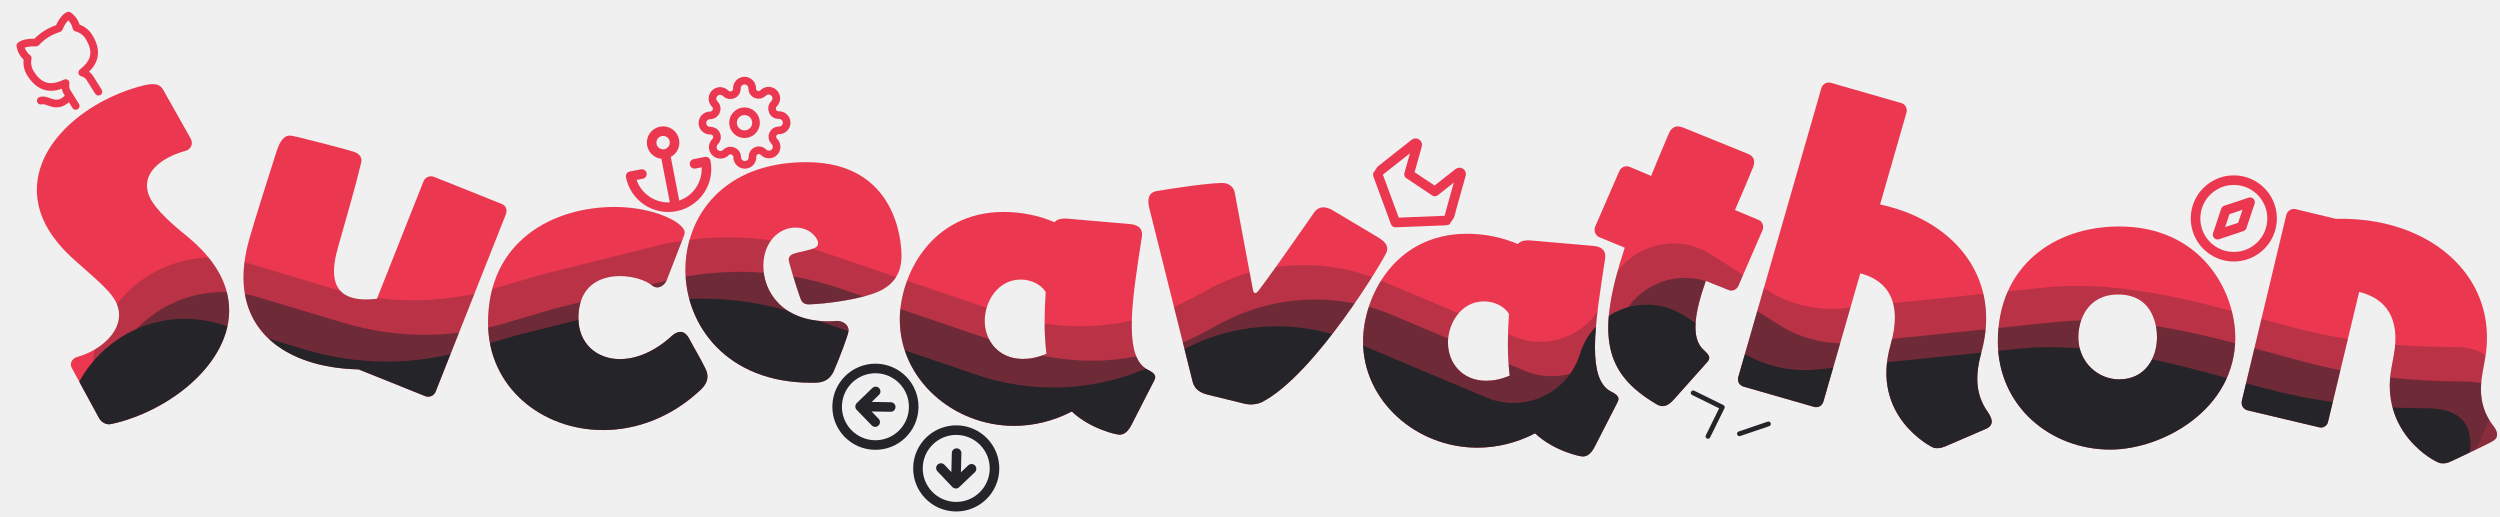
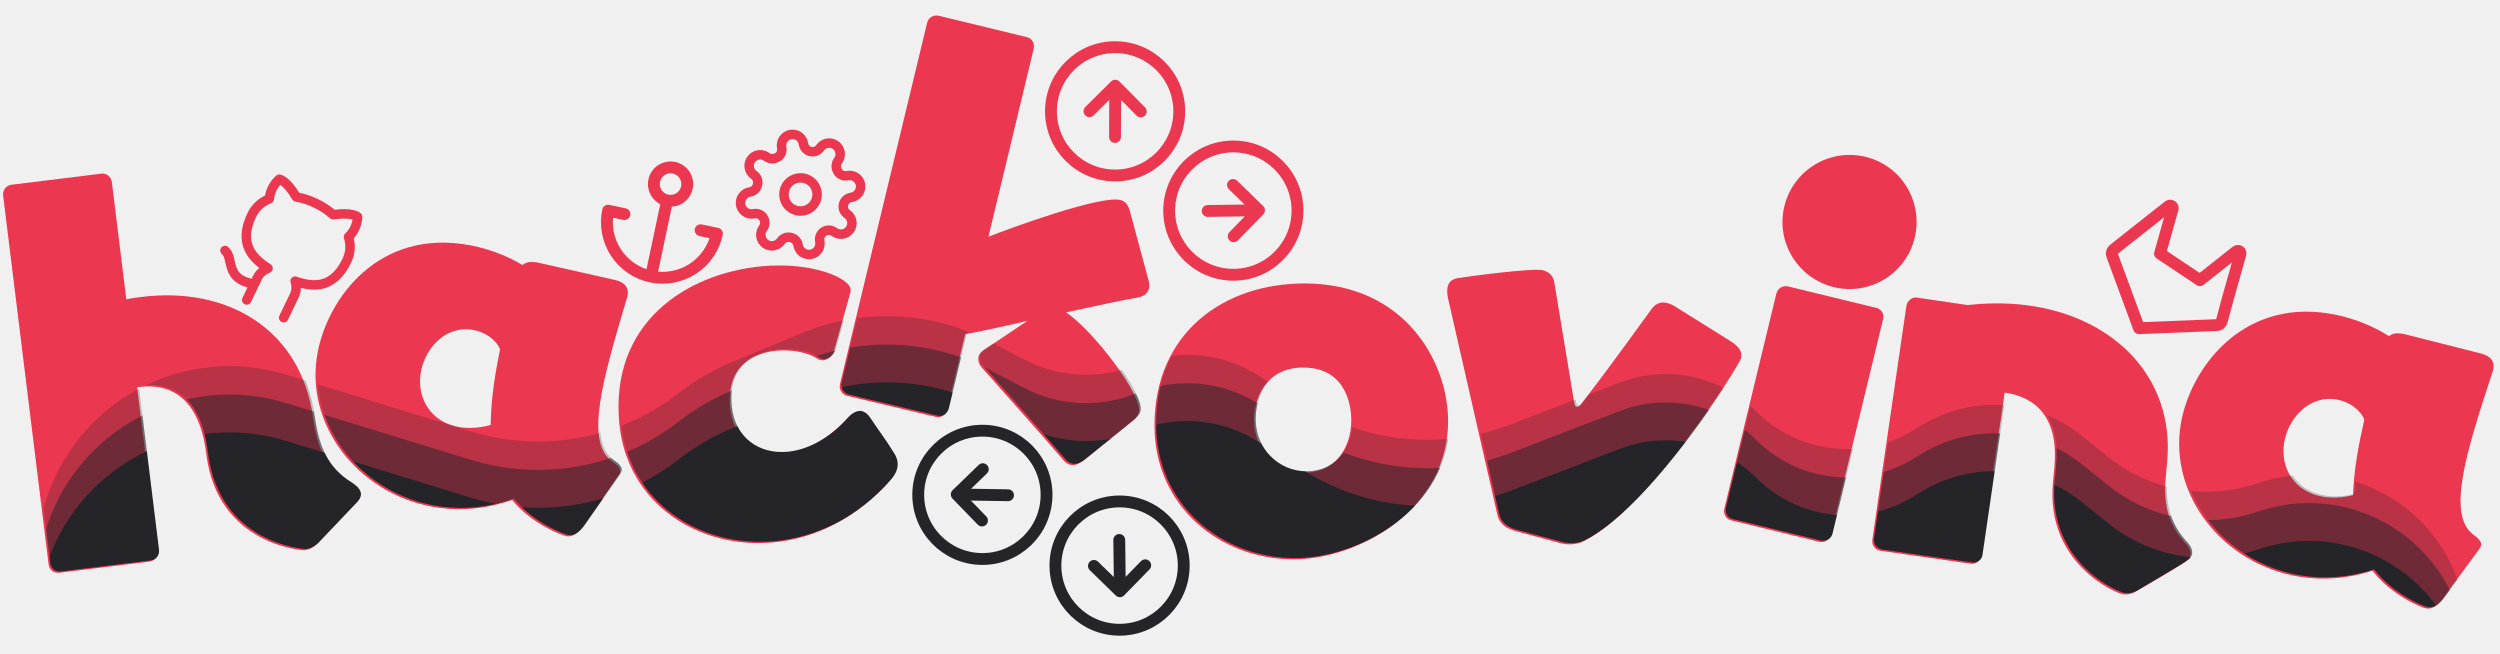
- <svg xmlns="http://www.w3.org/2000/svg" width="653" height="135" viewBox="0 0 653 135" fill="none">
-   <path d="M649.06 93.939L648.484 97.054C647.506 102.34 647.948 106.815 651.156 111.118C651.635 111.695 652.404 112.813 652.212 113.851C652.107 114.418 651.719 114.932 650.971 115.282C650.936 115.471 640.352 120.445 640.352 120.445C639.268 121.026 638.272 121.134 637.422 120.977C635.723 120.663 621.544 112.867 624.651 96.064L625.244 92.855C627.077 82.943 623.03 77.899 616.209 76.247L608.08 110.183C607.905 111.127 606.898 111.819 605.954 111.645L605.766 111.61L587.06 107.175C585.945 106.871 585.347 105.882 585.556 104.749L597.181 56.133C597.467 55.112 598.474 54.419 599.418 54.594L599.607 54.629L610.075 57.15C613.896 57.075 617.458 57.343 620.857 57.972C640.02 61.515 652.393 75.908 649.06 93.939Z" fill="#EC3750" />
-   <path d="M583.852 88.245C583.852 106.965 564.844 117.429 551.212 117.429C535.564 117.429 521.836 106.101 521.836 89.205C521.836 69.429 536.62 59.157 553.516 59.157C574.732 59.157 583.852 75.765 583.852 88.245ZM553.516 99.093C560.332 99.093 563.404 93.525 563.404 88.053C563.404 86.229 563.02 76.917 553.228 76.917C545.164 76.917 542.86 83.733 542.86 88.053C542.86 94.677 548.044 99.093 553.516 99.093Z" fill="#EC3750" />
-   <path d="M518.896 111.94L508.061 116.616C506.808 117.154 505.806 117.166 504.975 116.927C504.606 116.821 488.44 108.776 493.825 90.047C497.035 78.884 493.009 73.431 486.366 71.521L485.905 71.388L476.275 104.879C475.957 105.986 474.888 106.578 473.873 106.286L455.42 100.98C454.313 100.662 453.722 99.593 454.04 98.486L475.74 23.016C476.032 22.001 477.128 21.317 478.235 21.635L496.687 26.941C497.702 27.233 498.267 28.394 497.975 29.409L491.078 53.397C492.212 53.623 493.319 53.941 494.334 54.233C511.679 59.221 522.547 73.533 517.571 91.881C515.939 97.904 515.812 102.862 519.298 107.76C519.719 108.381 520.469 109.595 520.177 110.61C520.044 111.071 519.701 111.572 518.896 111.94Z" fill="#EC3750" />
-   <path d="M445.951 94.555L437.233 104.314C435.904 105.781 434.771 106.4 433.412 105.923C433.141 105.828 432.869 105.733 432.629 105.547C419.064 97.527 416.79 87.775 424.384 64.7L417.718 61.952C416.753 61.512 416.256 60.32 416.606 59.324L422.973 44.669C423.413 43.705 424.515 43.176 425.602 43.557L431.271 45.955C432.661 42.577 434.146 38.927 435.786 35.127C436.258 34.072 437.043 32.415 439.398 33.242L439.761 33.369L456.594 40.195C458.102 40.827 458.508 41.987 457.968 43.527C456.451 47.267 454.78 51.157 453.172 54.866L459.295 57.423C460.291 57.773 460.788 58.965 460.406 60.052L454.04 74.706C453.631 75.58 452.62 76.141 451.624 75.791L451.443 75.728L445.56 73.357C442.666 81.599 441.558 88.231 444.939 91.351C445.777 92.154 446.736 92.898 446.387 93.894C446.323 94.076 446.137 94.316 445.951 94.555Z" fill="#EC3750" />
-   <path d="M422.462 105.119L416.51 116.735C415.646 118.367 414.686 119.231 413.438 119.231C412.478 119.231 405.758 117.695 400.958 113.183C395.966 115.775 390.782 116.927 385.886 116.927C369.854 116.927 356.03 104.639 356.03 89.183C356.03 77.663 364.19 61.055 383.198 61.055C387.998 61.055 392.702 62.111 396.446 63.743C397.022 63.071 397.886 62.783 399.038 62.783H399.518L416.126 64.223C418.622 64.415 419.294 65.663 419.294 66.815V67.295C417.95 76.031 416.606 84.383 416.606 90.719C416.606 96.479 417.662 100.607 420.734 102.239C421.694 102.719 422.75 103.295 422.75 104.255C422.75 104.447 422.654 104.735 422.462 105.119ZM394.334 98.111C394.046 95.615 393.854 92.927 393.854 89.951C393.854 87.455 393.95 84.863 394.142 81.983C392.99 80.063 390.398 78.719 387.614 78.719C381.566 78.719 378.206 84.575 378.206 89.471C378.206 94.847 381.95 99.455 388.19 99.455C390.014 99.455 392.126 99.071 394.334 98.111Z" fill="#EC3750" />
-   <path d="M325.014 105.43L315.598 103.117C313.734 102.659 312.147 101.874 311.557 99.85L300.146 54.145C299.909 53.098 299.905 52.307 300.066 51.654C300.318 50.629 301.037 50.113 302.177 49.899C304.667 49.423 318.116 47.389 320.074 47.87C321.472 48.213 322.244 49.095 322.482 50.141L327.267 75.734C327.339 76.246 327.573 76.501 327.759 76.547C328.039 76.615 328.271 76.475 328.688 75.984C333.806 69.234 342.3 56.789 343.342 55.364C344.199 54.29 345.269 53.959 346.481 54.257C347.133 54.417 347.763 54.671 348.44 55.134L359.994 62.025C361.978 63.204 362.588 64.342 362.267 65.647C361.901 67.139 343.448 97.996 329.553 105.062C328.438 105.578 326.692 105.842 325.014 105.43Z" fill="#EC3750" />
-   <path d="M301.46 99.421L295.508 111.037C294.644 112.669 293.684 113.533 292.436 113.533C291.476 113.533 284.756 111.997 279.956 107.485C274.964 110.077 269.78 111.229 264.884 111.229C248.852 111.229 235.028 98.941 235.028 83.485C235.028 71.965 243.188 55.357 262.196 55.357C266.996 55.357 271.7 56.413 275.444 58.045C276.02 57.373 276.884 57.085 278.036 57.085H278.516L295.124 58.525C297.62 58.717 298.292 59.965 298.292 61.117V61.597C296.948 70.333 295.604 78.685 295.604 85.021C295.604 90.781 296.66 94.909 299.732 96.541C300.692 97.021 301.748 97.597 301.748 98.557C301.748 98.749 301.652 99.037 301.46 99.421ZM273.332 92.413C273.044 89.917 272.852 87.229 272.852 84.253C272.852 81.757 272.948 79.165 273.14 76.285C271.988 74.365 269.396 73.021 266.612 73.021C260.564 73.021 257.204 78.877 257.204 83.773C257.204 89.149 260.948 93.757 267.188 93.757C269.012 93.757 271.124 93.373 273.332 92.413Z" fill="#EC3750" />
-   <path d="M212.916 99.957H211.764C189.972 99.957 179.028 85.077 179.028 70.485C179.028 56.757 188.724 42.357 210.612 42.357C234.42 42.357 235.476 63.573 235.476 66.741C235.476 71.157 233.652 74.805 227.988 76.725C223.476 78.261 216.372 79.317 211.38 79.509C209.844 79.509 209.364 78.837 208.98 77.685C207.828 74.517 206.004 68.277 206.004 67.893C206.004 66.837 206.772 66.357 208.02 66.069C213.012 64.917 213.684 64.725 213.684 63.381C213.684 62.517 211.86 59.445 207.828 59.445C203.22 59.445 199.38 63.477 199.38 69.429C199.38 76.245 204.372 83.925 216.372 83.925C217.044 83.925 217.812 83.925 218.484 83.829H218.676C220.02 83.829 221.652 84.693 221.652 86.325C221.652 87.285 219.156 93.813 217.716 97.077C216.948 98.613 215.7 99.957 212.916 99.957Z" fill="#EC3750" />
-   <path d="M178.737 61.353L174.225 72.969C173.841 74.121 172.785 75.081 171.633 75.081C171.249 75.081 170.769 74.889 170.385 74.601C168.657 73.161 165.297 72.105 161.937 72.105C159.441 72.105 151.089 72.681 151.089 83.145C151.089 89.577 155.697 93.801 161.937 93.801C166.065 93.801 170.865 91.977 175.473 87.753C176.049 87.177 176.913 86.697 177.777 86.697C178.449 86.697 179.217 87.081 179.889 88.233C181.617 91.497 182.769 93.225 184.305 96.393C184.593 96.969 184.785 97.641 184.785 98.313C184.785 99.465 184.305 100.521 183.153 101.673C175.377 109.065 166.161 112.329 157.521 112.329C141.585 112.329 127.473 101.193 127.473 84.297C127.473 62.793 144.657 54.057 160.497 54.057C171.153 54.057 178.833 58.281 178.833 60.681C178.833 60.873 178.833 61.161 178.737 61.353Z" fill="#EC3750" />
-   <path d="M111.147 103.497L93.655 96.482C88.829 96.374 84.308 95.66 80.305 94.31C67.661 90.045 60.23 79.636 65.118 62.441C66.84 56.436 70.462 45.095 72.335 39.242C73.593 35.513 75.112 35.215 76.234 35.492C76.386 35.34 90.823 39.096 92.37 39.617C94.189 40.231 94.61 41.386 94.333 42.508C92.823 48.787 91.348 53.76 88.243 64.769C85.968 72.715 87.777 76.364 91.597 77.653C93.416 78.267 95.814 78.366 98.457 78.042L110.648 47.302C111.108 46.241 112.263 45.82 113.263 46.158L131.028 53.264C132.119 53.632 132.54 54.787 132.172 55.879L113.762 102.352C113.303 103.413 112.148 103.834 111.147 103.497Z" fill="#EC3750" />
-   <path d="M25.904 109.267L18.865 96.312C18.72 96.154 18.64 95.877 18.586 95.693C18.187 94.309 19.437 93.448 19.991 93.289L20.359 93.182C26.631 91.371 32.497 86.079 30.819 80.269C29.94 77.225 27.481 74.938 20.263 68.629C14.83 64.003 11.678 59.317 10.373 54.798C6.164 40.226 20.394 27.222 35.889 22.747C39.486 21.708 41.437 21.544 42.55 23.321L49.72 36.039C49.892 36.289 49.972 36.566 50.026 36.75C50.452 38.226 49.228 39.179 48.675 39.339L48.121 39.499C42.127 41.23 37.14 45.069 38.658 50.326C39.564 53.462 43.122 57.13 49.096 61.9C54.621 66.499 57.773 71.185 59.105 75.796C63.527 91.107 47.783 105.446 31.828 110.055C30.905 110.321 30.075 110.561 29.126 110.735C27.927 111.081 26.527 110.386 25.904 109.267Z" fill="#EC3750" />
-   <mask id="mask0_178_175" style="mask-type:alpha" maskUnits="userSpaceOnUse" x="9" y="21" width="644" height="101">
-     <path d="M649.06 93.939L648.484 97.054C647.506 102.34 647.948 106.815 651.156 111.118C651.635 111.695 652.404 112.813 652.212 113.851C652.107 114.418 651.719 114.932 650.971 115.282C650.936 115.471 640.352 120.445 640.352 120.445C639.268 121.026 638.272 121.134 637.422 120.977C635.723 120.663 621.544 112.867 624.651 96.064L625.244 92.855C627.077 82.943 623.03 77.899 616.209 76.247L608.08 110.183C607.905 111.127 606.898 111.819 605.954 111.645L605.766 111.61L587.06 107.175C585.945 106.871 585.347 105.882 585.556 104.749L597.181 56.133C597.467 55.112 598.474 54.419 599.418 54.594L599.607 54.629L610.075 57.15C613.896 57.075 617.458 57.343 620.857 57.972C640.02 61.515 652.393 75.908 649.06 93.939Z" fill="#EC3750" />
-     <path d="M583.852 88.245C583.852 106.965 564.844 117.429 551.212 117.429C535.564 117.429 521.836 106.101 521.836 89.205C521.836 69.429 536.62 59.157 553.516 59.157C574.732 59.157 583.852 75.765 583.852 88.245ZM553.516 99.093C560.332 99.093 563.404 93.525 563.404 88.053C563.404 86.229 563.02 76.917 553.228 76.917C545.164 76.917 542.86 83.733 542.86 88.053C542.86 94.677 548.044 99.093 553.516 99.093Z" fill="#EC3750" />
-     <path d="M518.896 111.94L508.061 116.616C506.808 117.154 505.806 117.166 504.975 116.927C504.606 116.821 488.44 108.776 493.825 90.047C497.035 78.884 493.009 73.431 486.366 71.521L485.905 71.388L476.275 104.879C475.957 105.986 474.888 106.578 473.873 106.286L455.42 100.98C454.313 100.662 453.722 99.593 454.04 98.486L475.74 23.016C476.032 22.001 477.128 21.317 478.235 21.635L496.687 26.941C497.702 27.233 498.267 28.394 497.975 29.409L491.078 53.397C492.212 53.623 493.319 53.941 494.334 54.233C511.679 59.221 522.547 73.533 517.571 91.881C515.939 97.904 515.812 102.862 519.298 107.76C519.719 108.381 520.469 109.595 520.177 110.61C520.044 111.071 519.701 111.572 518.896 111.94Z" fill="#EC3750" />
-     <path d="M445.951 94.555L437.233 104.314C435.904 105.781 434.771 106.4 433.412 105.923C433.141 105.828 432.869 105.733 432.629 105.547C419.064 97.527 416.79 87.775 424.384 64.7L417.718 61.952C416.753 61.512 416.256 60.32 416.606 59.324L422.973 44.669C423.413 43.705 424.515 43.176 425.602 43.557L431.271 45.955C432.661 42.577 434.146 38.927 435.786 35.127C436.258 34.072 437.043 32.415 439.398 33.242L439.761 33.369L456.594 40.195C458.102 40.827 458.508 41.987 457.968 43.527C456.451 47.267 454.78 51.157 453.172 54.866L459.295 57.423C460.291 57.773 460.788 58.965 460.406 60.052L454.04 74.706C453.631 75.58 452.62 76.141 451.624 75.791L451.443 75.728L445.56 73.357C442.666 81.599 441.558 88.231 444.939 91.351C445.777 92.154 446.736 92.898 446.387 93.894C446.323 94.076 446.137 94.316 445.951 94.555Z" fill="#EC3750" />
-     <path d="M422.462 105.119L416.51 116.735C415.646 118.367 414.686 119.231 413.438 119.231C412.478 119.231 405.758 117.695 400.958 113.183C395.966 115.775 390.782 116.927 385.886 116.927C369.854 116.927 356.03 104.639 356.03 89.183C356.03 77.663 364.19 61.055 383.198 61.055C387.998 61.055 392.702 62.111 396.446 63.743C397.022 63.071 397.886 62.783 399.038 62.783H399.518L416.126 64.223C418.622 64.415 419.294 65.663 419.294 66.815V67.295C417.95 76.031 416.606 84.383 416.606 90.719C416.606 96.479 417.662 100.607 420.734 102.239C421.694 102.719 422.75 103.295 422.75 104.255C422.75 104.447 422.654 104.735 422.462 105.119ZM394.334 98.111C394.046 95.615 393.854 92.927 393.854 89.951C393.854 87.455 393.95 84.863 394.142 81.983C392.99 80.063 390.398 78.719 387.614 78.719C381.566 78.719 378.206 84.575 378.206 89.471C378.206 94.847 381.95 99.455 388.19 99.455C390.014 99.455 392.126 99.071 394.334 98.111Z" fill="#EC3750" />
-     <path d="M325.014 105.43L315.598 103.117C313.734 102.659 312.147 101.874 311.557 99.85L300.146 54.145C299.909 53.098 299.905 52.307 300.066 51.654C300.318 50.629 301.037 50.113 302.177 49.899C304.667 49.423 318.116 47.389 320.074 47.87C321.472 48.213 322.244 49.095 322.482 50.141L327.267 75.734C327.339 76.246 327.573 76.501 327.759 76.547C328.039 76.615 328.271 76.475 328.688 75.984C333.806 69.234 342.3 56.789 343.342 55.364C344.199 54.29 345.269 53.959 346.481 54.257C347.133 54.417 347.763 54.671 348.44 55.134L359.994 62.025C361.978 63.204 362.588 64.342 362.267 65.647C361.901 67.139 343.448 97.996 329.553 105.062C328.438 105.578 326.692 105.842 325.014 105.43Z" fill="#EC3750" />
-     <path d="M301.46 99.421L295.508 111.037C294.644 112.669 293.684 113.533 292.436 113.533C291.476 113.533 284.756 111.997 279.956 107.485C274.964 110.077 269.78 111.229 264.884 111.229C248.852 111.229 235.028 98.941 235.028 83.485C235.028 71.965 243.188 55.357 262.196 55.357C266.996 55.357 271.7 56.413 275.444 58.045C276.02 57.373 276.884 57.085 278.036 57.085H278.516L295.124 58.525C297.62 58.717 298.292 59.965 298.292 61.117V61.597C296.948 70.333 295.604 78.685 295.604 85.021C295.604 90.781 296.66 94.909 299.732 96.541C300.692 97.021 301.748 97.597 301.748 98.557C301.748 98.749 301.652 99.037 301.46 99.421ZM273.332 92.413C273.044 89.917 272.852 87.229 272.852 84.253C272.852 81.757 272.948 79.165 273.14 76.285C271.988 74.365 269.396 73.021 266.612 73.021C260.564 73.021 257.204 78.877 257.204 83.773C257.204 89.149 260.948 93.757 267.188 93.757C269.012 93.757 271.124 93.373 273.332 92.413Z" fill="#EC3750" />
-     <path d="M212.916 99.957H211.764C189.972 99.957 179.028 85.077 179.028 70.485C179.028 56.757 188.724 42.357 210.612 42.357C234.42 42.357 235.476 63.573 235.476 66.741C235.476 71.157 233.652 74.805 227.988 76.725C223.476 78.261 216.372 79.317 211.38 79.509C209.844 79.509 209.364 78.837 208.98 77.685C207.828 74.517 206.004 68.277 206.004 67.893C206.004 66.837 206.772 66.357 208.02 66.069C213.012 64.917 213.684 64.725 213.684 63.381C213.684 62.517 211.86 59.445 207.828 59.445C203.22 59.445 199.38 63.477 199.38 69.429C199.38 76.245 204.372 83.925 216.372 83.925C217.044 83.925 217.812 83.925 218.484 83.829H218.676C220.02 83.829 221.652 84.693 221.652 86.325C221.652 87.285 219.156 93.813 217.716 97.077C216.948 98.613 215.7 99.957 212.916 99.957Z" fill="#EC3750" />
-     <path d="M178.737 61.353L174.225 72.969C173.841 74.121 172.785 75.081 171.633 75.081C171.249 75.081 170.769 74.889 170.385 74.601C168.657 73.161 165.297 72.105 161.937 72.105C159.441 72.105 151.089 72.681 151.089 83.145C151.089 89.577 155.697 93.801 161.937 93.801C166.065 93.801 170.865 91.977 175.473 87.753C176.049 87.177 176.913 86.697 177.777 86.697C178.449 86.697 179.217 87.081 179.889 88.233C181.617 91.497 182.769 93.225 184.305 96.393C184.593 96.969 184.785 97.641 184.785 98.313C184.785 99.465 184.305 100.521 183.153 101.673C175.377 109.065 166.161 112.329 157.521 112.329C141.585 112.329 127.473 101.193 127.473 84.297C127.473 62.793 144.657 54.057 160.497 54.057C171.153 54.057 178.833 58.281 178.833 60.681C178.833 60.873 178.833 61.161 178.737 61.353Z" fill="#EC3750" />
-     <path d="M111.147 103.497L93.655 96.482C88.829 96.374 84.308 95.66 80.305 94.31C67.661 90.045 60.23 79.636 65.118 62.441C66.84 56.436 70.462 45.095 72.335 39.242C73.593 35.513 75.112 35.215 76.234 35.492C76.386 35.34 90.823 39.096 92.37 39.617C94.189 40.231 94.61 41.386 94.333 42.508C92.823 48.787 91.348 53.76 88.243 64.769C85.968 72.715 87.777 76.364 91.597 77.653C93.416 78.267 95.814 78.366 98.457 78.042L110.648 47.302C111.108 46.241 112.263 45.82 113.263 46.158L131.028 53.264C132.119 53.632 132.54 54.787 132.172 55.879L113.762 102.352C113.303 103.413 112.148 103.834 111.147 103.497Z" fill="#EC3750" />
-     <path d="M25.904 109.267L18.865 96.312C18.72 96.154 18.64 95.877 18.586 95.693C18.187 94.309 19.437 93.448 19.991 93.289L20.359 93.182C26.631 91.371 32.497 86.079 30.819 80.269C29.94 77.225 27.481 74.938 20.263 68.629C14.83 64.003 11.678 59.317 10.373 54.798C6.164 40.226 20.394 27.222 35.889 22.747C39.486 21.708 41.437 21.544 42.55 23.321L49.72 36.039C49.892 36.289 49.972 36.566 50.026 36.75C50.452 38.226 49.228 39.179 48.675 39.339L48.121 39.499C42.127 41.23 37.14 45.069 38.658 50.326C39.564 53.462 43.122 57.13 49.096 61.9C54.621 66.499 57.773 71.185 59.105 75.796C63.527 91.107 47.783 105.446 31.828 110.055C30.905 110.321 30.075 110.561 29.126 110.735C27.927 111.081 26.527 110.386 25.904 109.267Z" fill="#EC3750" />
+ <svg xmlns="http://www.w3.org/2000/svg" width="528" height="138" viewBox="0 0 528 138" fill="none">
+   <path d="M523.582 116.022L515.841 126.53C514.726 128.002 513.639 128.701 512.407 128.5C511.46 128.346 505.074 125.75 501.062 120.525C495.718 122.281 490.416 122.585 485.584 121.798C469.76 119.222 458.091 104.872 460.574 89.617C462.426 78.247 473.148 63.166 491.909 66.221C496.647 66.992 501.12 68.79 504.553 71.002C505.23 70.432 506.129 70.286 507.266 70.472L507.74 70.549L523.9 74.639C526.333 75.23 526.796 76.569 526.611 77.706L526.534 78.18C523.803 86.587 521.134 94.614 520.116 100.868C519.191 106.553 519.569 110.797 522.339 112.901C523.21 113.529 524.159 114.268 524.005 115.215C523.974 115.405 523.833 115.673 523.582 116.022ZM496.946 104.584C497.063 102.075 497.305 99.391 497.783 96.453C498.184 93.99 498.696 91.447 499.348 88.635C498.52 86.555 496.177 84.812 493.429 84.365C487.46 83.393 483.203 88.633 482.416 93.465C481.552 98.771 484.507 103.921 490.666 104.924C492.466 105.217 494.612 105.177 496.946 104.584Z" fill="#EC3750" />
+   <path d="M457.702 97.565L457.409 100.72C456.91 106.073 457.753 110.49 461.334 114.487C461.863 115.018 462.73 116.063 462.632 117.114C462.579 117.688 462.239 118.235 461.525 118.65C461.507 118.841 451.413 124.748 451.413 124.748C450.386 125.423 449.403 125.621 448.543 125.541C446.822 125.381 432 118.892 433.583 101.877L433.885 98.627C434.819 88.591 430.336 83.931 423.393 82.9L418.348 117.429C418.26 118.385 417.319 119.165 416.363 119.076L416.172 119.058L397.144 116.323C396.006 116.121 395.321 115.19 395.428 114.043L402.633 64.577C402.827 63.535 403.767 62.755 404.723 62.844L404.914 62.861L415.567 64.431C419.366 64.013 422.938 63.96 426.379 64.28C445.783 66.086 459.401 79.308 457.702 97.565Z" fill="#EC3750" />
+   <path d="M384.323 114.453L365.645 109.906L365.461 109.852C364.449 109.551 363.958 108.504 364.167 107.464L375.179 61.965C375.507 60.86 376.489 60.251 377.621 60.487L396.299 65.034L396.483 65.088C397.404 65.362 397.986 66.436 397.713 67.356L386.673 112.948L386.619 113.132C386.345 114.052 385.271 114.635 384.323 114.453ZM404.187 50.953C401.973 58.407 394.095 62.676 386.641 60.462C379.095 58.221 374.826 50.343 377.04 42.889C379.281 35.343 387.159 31.073 394.705 33.315C402.159 35.529 406.429 43.407 404.187 50.953Z" fill="#EC3750" />
+   <path d="M329.62 114.728L320.253 112.221C318.398 111.725 316.828 110.908 316.28 108.873L305.812 62.942C305.596 61.891 305.609 61.099 305.783 60.45C306.056 59.43 306.786 58.93 307.93 58.739C310.429 58.314 323.918 56.557 325.865 57.078C327.256 57.45 328.01 58.348 328.225 59.399L332.483 85.085C332.544 85.598 332.773 85.858 332.958 85.907C333.237 85.982 333.472 85.846 333.899 85.364C339.155 78.721 347.903 66.453 348.974 65.05C349.853 63.993 350.929 63.685 352.135 64.008C352.784 64.181 353.408 64.448 354.076 64.925L365.485 72.052C367.444 73.272 368.031 74.422 367.683 75.721C367.286 77.205 348.202 107.675 334.165 114.453C333.039 114.947 331.289 115.174 329.62 114.728Z" fill="#EC3750" />
+   <path d="M305.839 88.953C305.839 107.673 286.831 118.137 273.199 118.137C257.551 118.137 243.823 106.809 243.823 89.912C243.823 70.136 258.607 59.864 275.503 59.864C296.719 59.864 305.839 76.472 305.839 88.953ZM275.503 99.8C282.319 99.8 285.391 94.233 285.391 88.76C285.391 86.936 285.007 77.624 275.215 77.624C267.151 77.624 264.847 84.441 264.847 88.76C264.847 95.385 270.031 99.8 275.503 99.8Z" fill="#EC3750" />
+   <path d="M239.317 88.787L228.79 97.282C227.754 98.077 226.854 98.411 225.933 98.138C225.473 98.002 224.975 97.654 224.532 97.122C220.451 92.309 211.045 81.813 207.223 77.477C206.78 76.945 206.446 76.045 206.691 75.217C206.828 74.756 207.148 74.351 207.772 73.935L217.01 67.76C211.525 69.039 206.609 70.086 204.496 70.461L203.862 70.574L200.027 86.559C199.7 87.663 198.691 88.366 197.586 88.039L178.877 83.597C177.865 83.297 177.163 82.288 177.398 81.157L195.81 4.81L195.864 4.626C196.137 3.705 197.211 3.122 198.159 3.303L216.84 7.836L217.025 7.891C218.037 8.191 218.528 9.237 218.32 10.277L208.756 49.996C213.403 48.169 232.725 41.077 236.775 42.277C237.511 42.495 238.231 43.109 238.612 44.523L242.571 59.213C242.776 59.874 242.796 60.481 242.633 61.033C242.36 61.954 241.562 62.618 240.294 62.844C237.666 63.266 231.574 64.566 225.151 65.967C230.994 69.901 241.515 83.731 240.507 87.136C240.343 87.689 239.995 88.186 239.317 88.787Z" fill="#EC3750" />
+   <path d="M179.607 61.745L176.245 73.745C175.974 74.928 175.017 75.987 173.87 76.098C173.488 76.136 172.991 75.991 172.581 75.742C170.722 74.477 167.275 73.752 163.931 74.078C161.447 74.321 153.19 75.705 154.206 86.12C154.831 92.521 159.828 96.278 166.038 95.672C170.147 95.271 174.747 92.989 178.923 88.338C179.44 87.708 180.253 87.147 181.113 87.063C181.782 86.997 182.584 87.305 183.364 88.386C185.401 91.467 186.716 93.075 188.552 96.079C188.895 96.624 189.151 97.274 189.216 97.943C189.328 99.09 188.953 100.187 187.919 101.446C180.897 109.558 172.042 113.702 163.443 114.541C147.582 116.089 132.455 106.376 130.814 89.56C128.725 68.158 144.979 57.794 160.744 56.255C171.35 55.221 179.404 58.678 179.637 61.067C179.656 61.258 179.684 61.545 179.607 61.745Z" fill="#EC3750" />
+   <path d="M130.551 100.487L123.087 111.194C122.01 112.694 120.943 113.421 119.706 113.253C118.755 113.123 112.303 110.695 108.156 105.577C102.86 107.471 97.568 107.914 92.717 107.253C76.831 105.091 64.791 91.05 66.876 75.735C68.43 64.321 78.756 48.965 97.59 51.529C102.346 52.177 106.865 53.858 110.354 55.98C111.016 55.392 111.911 55.223 113.052 55.378L113.528 55.443L129.79 59.11C132.237 59.637 132.735 60.964 132.579 62.106L132.514 62.581C130.004 71.056 127.546 79.151 126.691 85.429C125.914 91.136 126.404 95.369 129.228 97.4C130.114 98.005 131.083 98.719 130.953 99.67C130.927 99.86 130.793 100.132 130.551 100.487ZM103.626 89.749C103.677 87.237 103.849 84.547 104.251 81.599C104.587 79.125 105.032 76.57 105.611 73.742C104.728 71.684 102.341 70.003 99.583 69.627C93.59 68.812 89.471 74.161 88.811 79.012C88.085 84.339 91.174 89.41 97.356 90.252C99.164 90.498 101.308 90.402 103.626 89.749Z" fill="#EC3750" />
+   <path d="M75.207 106.17L67.072 114.717C66.129 115.704 65.212 116.107 64.355 116.213C63.973 116.26 45.947 115.193 43.563 95.852C42.142 84.323 36.301 80.884 29.441 81.729L28.965 81.788L33.228 116.374C33.369 117.518 32.617 118.481 31.569 118.61L12.514 120.959C11.37 121.1 10.407 120.348 10.266 119.205L0.659 41.267C0.529 40.219 1.269 39.16 2.413 39.019L21.468 36.67C22.517 36.541 23.491 37.388 23.621 38.436L26.674 63.209C27.806 62.972 28.949 62.831 29.997 62.702C47.91 60.494 63.517 69.404 66.129 88.234C66.987 94.415 68.813 99.026 73.94 102.167C74.57 102.573 75.736 103.396 75.865 104.444C75.924 104.921 75.804 105.516 75.207 106.17Z" fill="#EC3750" />
+   <mask id="mask0_219_225" style="mask-type:alpha" maskUnits="userSpaceOnUse" x="1" y="3" width="527" height="126">
+     <path d="M523.938 115.751L516.197 126.26C515.082 127.732 513.995 128.43 512.764 128.23C511.816 128.076 505.43 125.48 501.418 120.255C496.074 122.011 490.772 122.315 485.94 121.528C470.116 118.952 458.447 104.602 460.93 89.347C462.782 77.977 473.505 62.896 492.266 65.95C497.003 66.722 501.476 68.52 504.909 70.732C505.586 70.162 506.485 70.016 507.622 70.201L508.096 70.278L524.257 74.369C526.689 74.959 527.152 76.299 526.967 77.436L526.89 77.91C524.159 86.316 521.49 94.344 520.472 100.598C519.547 106.283 519.926 110.527 522.695 112.631C523.566 113.259 524.516 113.997 524.361 114.945C524.33 115.134 524.189 115.403 523.938 115.751ZM497.302 104.314C497.419 101.804 497.661 99.121 498.139 96.183C498.541 93.72 499.052 91.177 499.704 88.365C498.876 86.285 496.533 84.542 493.786 84.094C487.816 83.123 483.559 88.362 482.772 93.195C481.908 98.501 484.863 103.651 491.022 104.653C492.822 104.947 494.968 104.907 497.302 104.314Z" fill="#EC3750" />
+     <path d="M458.058 97.295L457.765 100.45C457.267 105.802 458.109 110.22 461.69 114.216C462.219 114.748 463.086 115.793 462.988 116.844C462.935 117.418 462.595 117.964 461.881 118.38C461.863 118.571 451.769 124.477 451.769 124.477C450.742 125.153 449.759 125.351 448.899 125.271C447.178 125.111 432.356 118.622 433.939 101.607L434.241 98.357C435.175 88.32 430.692 83.661 423.749 82.629L418.705 117.159C418.616 118.114 417.675 118.895 416.719 118.806L416.528 118.788L397.5 116.053C396.362 115.851 395.677 114.919 395.784 113.772L402.99 64.307C403.183 63.265 404.123 62.484 405.079 62.573L405.27 62.591L415.923 64.161C419.722 63.743 423.294 63.69 426.735 64.01C446.139 65.816 459.757 79.038 458.058 97.295Z" fill="#EC3750" />
+     <path d="M384.68 114.183L366.001 109.636L365.817 109.582C364.805 109.281 364.315 108.234 364.523 107.194L375.535 61.694C375.863 60.59 376.845 59.98 377.977 60.217L396.655 64.763L396.84 64.818C397.76 65.091 398.342 66.166 398.069 67.086L387.029 112.678L386.975 112.862C386.701 113.782 385.627 114.364 384.68 114.183ZM404.544 50.682C402.329 58.137 394.451 62.406 386.997 60.192C379.451 57.95 375.182 50.073 377.396 42.618C379.637 35.072 387.515 30.803 395.061 33.044C402.516 35.259 406.785 43.136 404.544 50.682Z" fill="#EC3750" />
+     <path d="M329.976 114.458L320.609 111.951C318.754 111.455 317.184 110.637 316.636 108.603L306.168 62.672C305.952 61.62 305.965 60.829 306.139 60.18C306.412 59.16 307.142 58.66 308.286 58.469C310.785 58.044 324.274 56.287 326.221 56.808C327.612 57.18 328.366 58.078 328.581 59.129L332.839 84.814C332.9 85.328 333.129 85.588 333.314 85.637C333.593 85.712 333.828 85.576 334.255 85.094C339.511 78.451 348.259 66.183 349.33 64.78C350.209 63.723 351.285 63.415 352.491 63.738C353.14 63.911 353.764 64.178 354.432 64.654L365.841 71.782C367.8 73.002 368.387 74.152 368.039 75.451C367.642 76.934 348.558 107.405 334.521 114.183C333.395 114.677 331.645 114.904 329.976 114.458Z" fill="#EC3750" />
+     <path d="M306.195 88.682C306.195 107.402 287.187 117.866 273.555 117.866C257.907 117.866 244.179 106.538 244.179 89.642C244.179 69.866 258.963 59.594 275.859 59.594C297.075 59.594 306.195 76.202 306.195 88.682ZM275.859 99.53C282.675 99.53 285.747 93.962 285.747 88.49C285.747 86.666 285.363 77.354 275.571 77.354C267.507 77.354 265.203 84.17 265.203 88.49C265.203 95.114 270.387 99.53 275.859 99.53Z" fill="#EC3750" />
+     <path d="M239.673 88.516L229.146 97.012C228.11 97.807 227.21 98.141 226.289 97.868C225.829 97.732 225.331 97.384 224.888 96.852C220.807 92.039 211.401 81.543 207.579 77.207C207.136 76.675 206.802 75.775 207.048 74.947C207.184 74.486 207.504 74.081 208.128 73.665L217.366 67.49C211.881 68.769 206.965 69.816 204.852 70.191L204.218 70.303L200.383 86.289C200.056 87.393 199.047 88.096 197.943 87.768L179.233 83.327C178.221 83.027 177.519 82.018 177.754 80.886L196.166 4.54L196.22 4.356C196.493 3.435 197.567 2.852 198.515 3.033L217.197 7.566L217.381 7.62C218.393 7.92 218.884 8.967 218.676 10.007L209.112 49.726C213.759 47.899 233.081 40.807 237.131 42.007C237.867 42.225 238.587 42.839 238.969 44.253L242.927 58.943C243.132 59.604 243.152 60.211 242.989 60.763C242.716 61.684 241.918 62.348 240.65 62.573C238.022 62.996 231.93 64.295 225.507 65.697C231.35 69.631 241.872 83.461 240.863 86.866C240.699 87.419 240.351 87.916 239.673 88.516Z" fill="#EC3750" />
+     <path d="M179.963 61.475L176.601 73.475C176.33 74.658 175.373 75.716 174.226 75.828C173.844 75.866 173.347 75.721 172.937 75.472C171.078 74.206 167.631 73.482 164.287 73.808C161.803 74.051 153.546 75.435 154.562 85.85C155.187 92.251 160.184 96.008 166.394 95.402C170.503 95.001 175.103 92.719 179.279 88.067C179.796 87.438 180.609 86.876 181.469 86.793C182.138 86.727 182.94 87.035 183.721 88.116C185.757 91.197 187.072 92.805 188.908 95.809C189.251 96.354 189.507 97.004 189.572 97.673C189.684 98.82 189.309 99.917 188.275 101.176C181.253 109.288 172.398 113.432 163.799 114.271C147.938 115.819 132.811 106.106 131.17 89.29C129.081 67.888 145.335 57.524 161.101 55.985C171.706 54.95 179.76 58.408 179.993 60.797C180.012 60.988 180.04 61.275 179.963 61.475Z" fill="#EC3750" />
+     <path d="M130.907 100.217L123.443 110.924C122.367 112.424 121.299 113.151 120.062 112.983C119.111 112.853 112.66 110.425 108.512 105.306C103.216 107.201 97.924 107.644 93.073 106.983C77.187 104.82 65.147 90.78 67.232 75.465C68.786 64.051 79.112 48.695 97.946 51.259C102.702 51.907 107.221 53.587 110.71 55.71C111.372 55.121 112.267 54.953 113.408 55.108L113.884 55.173L130.146 58.84C132.593 59.367 133.091 60.694 132.935 61.836L132.87 62.311C130.36 70.786 127.902 78.88 127.047 85.159C126.27 90.866 126.76 95.099 129.584 97.13C130.47 97.735 131.439 98.448 131.309 99.4C131.283 99.59 131.149 99.862 130.907 100.217ZM103.982 89.479C104.033 86.967 104.205 84.277 104.607 81.329C104.944 78.855 105.388 76.3 105.967 73.472C105.085 71.414 102.698 69.733 99.939 69.357C93.946 68.541 89.827 73.891 89.167 78.742C88.441 84.069 91.53 89.14 97.713 89.982C99.52 90.228 101.664 90.132 103.982 89.479Z" fill="#EC3750" />
+     <path d="M75.563 105.9L67.428 114.447C66.486 115.434 65.568 115.837 64.71 115.943C64.329 115.99 46.303 114.923 43.919 95.582C42.498 84.053 36.657 80.614 29.797 81.459L29.321 81.518L33.584 116.104C33.725 117.247 32.974 118.211 31.925 118.34L12.87 120.689C11.726 120.83 10.763 120.078 10.622 118.935L1.015 40.997C0.885 39.949 1.625 38.89 2.769 38.749L21.825 36.4C22.873 36.271 23.848 37.118 23.977 38.166L27.031 62.939C28.162 62.702 29.305 62.561 30.354 62.432C48.266 60.224 63.873 69.133 66.485 87.963C67.343 94.145 69.169 98.756 74.296 101.896C74.926 102.302 76.092 103.126 76.221 104.174C76.28 104.65 76.16 105.246 75.563 105.9Z" fill="#EC3750" />
  </mask>
-   <g mask="url(#mask0_178_175)">
-     <path d="M79.754 91.329L57.272 84.584C46.993 81.5 35.85 83.905 27.757 90.954C7.999 108.162 16.906 140.584 42.683 145.283L512.397 230.908C538.883 235.736 566.115 227.181 584.002 207.06C618.713 168.011 667.854 106.63 633.758 106.63C616.538 106.63 602.52 104.376 591.541 101.421C570.586 95.78 548.603 88.883 527.016 91.108L474.645 96.507C467.594 97.234 460.505 95.559 454.525 91.754L439.889 82.44C429.752 75.989 416.256 80.945 412.703 92.424C409.519 102.711 398.154 108.007 388.229 103.828L353.767 89.318C339.22 83.192 322.68 83.992 308.791 91.492L304.596 93.757C289.397 101.965 271.465 103.466 255.113 97.899L209.352 82.321C194.603 77.3 178.719 76.64 163.604 80.418L134.758 87.63L121.796 91.442C108.067 95.48 93.461 95.441 79.754 91.329Z" fill="#252429" />
-     <path opacity="0.5" d="M89.754 84.329L67.272 77.584C56.993 74.5 45.85 76.905 37.757 83.954C17.999 101.162 26.906 133.584 52.683 138.283L522.397 223.908C548.883 228.736 576.115 220.181 594.002 200.06C628.713 161.011 677.854 99.63 643.758 99.63C626.538 99.63 612.52 97.376 601.541 94.421C580.586 88.78 558.603 81.883 537.016 84.108L484.645 89.507C477.594 90.234 470.505 88.559 464.525 84.754L449.889 75.44C439.752 68.989 426.256 73.945 422.703 85.424C419.519 95.711 408.154 101.007 398.229 96.828L363.767 82.318C349.22 76.192 332.68 76.992 318.791 84.492L314.596 86.757C299.397 94.965 281.465 96.466 265.113 90.899L219.352 75.321C204.603 70.3 188.719 69.64 173.604 73.418L144.758 80.63L131.796 84.442C118.067 88.48 103.461 88.441 89.754 84.329Z" fill="#252429" />
-     <path opacity="0.25" d="M86.754 75.329L64.272 68.584C53.993 65.5 42.85 67.905 34.757 74.954C14.999 92.162 23.906 124.584 49.683 129.283L519.397 214.908C545.883 219.736 573.115 211.181 591.002 191.06C625.713 152.011 674.854 90.63 640.758 90.63C623.538 90.63 609.52 88.376 598.541 85.421C577.586 79.78 555.603 72.883 534.016 75.108L481.645 80.507C474.594 81.234 467.505 79.559 461.525 75.754L446.889 66.44C436.752 59.989 423.256 64.945 419.703 76.424C416.519 86.711 405.154 92.007 395.229 87.828L360.767 73.318C346.22 67.192 329.68 67.992 315.791 75.492L311.596 77.757C296.397 85.965 278.465 87.466 262.113 81.899L216.352 66.321C201.603 61.3 185.719 60.64 170.604 64.418L141.758 71.63L128.796 75.442C115.067 79.48 100.461 79.441 86.754 75.329Z" fill="#252429" />
+   <g mask="url(#mask0_219_225)">
+     <path d="M99.449 105.109L60.45 93.124C38.752 86.456 15.792 98.826 9.427 120.616C2.062 145.827 20.15 171.309 46.379 172.674L480.96 195.292C507.11 196.653 527.347 172.698 521.638 147.144L520.1 140.256C515.779 120.914 495.606 109.621 476.858 116.049C466.054 119.753 454.105 117.654 445.21 110.489L439.671 106.027C429.974 98.216 416.413 97.347 405.799 103.857L404.18 104.85C393.518 111.389 379.763 109.763 370.92 100.92C363.366 93.367 352.075 90.967 342.103 94.796L319.155 103.609C304.589 109.202 288.234 107.567 275.064 99.2L265.777 93.299C258.079 88.409 248.484 87.566 240.051 91.038C232.409 94.184 223.769 93.802 216.435 89.992L208.781 86.016C196.558 79.666 182.153 79.046 169.43 84.322L154.545 90.493C150.533 92.157 146.764 94.354 143.34 97.025C130.906 106.723 114.521 109.741 99.449 105.109Z" fill="#252429" />
+     <path opacity="0.5" d="M99.449 97.109L60.45 85.124C38.752 78.456 15.792 90.826 9.427 112.616C2.062 137.827 20.15 163.309 46.379 164.674L480.96 187.292C507.11 188.653 527.347 164.698 521.638 139.144L520.1 132.256C515.779 112.914 495.606 101.621 476.858 108.049C466.054 111.753 454.105 109.654 445.21 102.489L439.671 98.027C429.974 90.216 416.413 89.347 405.799 95.857L404.18 96.85C393.518 103.389 379.763 101.763 370.92 92.919C363.366 85.367 352.075 82.967 342.103 86.796L319.155 95.609C304.589 101.202 288.234 99.567 275.064 91.2L265.777 85.299C258.079 80.409 248.484 79.566 240.051 83.038C232.409 86.184 223.769 85.802 216.435 81.992L208.781 78.016C196.558 71.666 182.153 71.046 169.43 76.322L154.545 82.493C150.533 84.157 146.764 86.354 143.34 89.025C130.906 98.723 114.521 101.741 99.449 97.109Z" fill="#252429" />
+     <path opacity="0.25" d="M99.449 91.109L60.45 79.124C38.752 72.456 15.792 84.826 9.427 106.616C2.062 131.827 20.15 157.309 46.379 158.674L480.96 181.292C507.11 182.653 527.347 158.698 521.638 133.144L520.1 126.256C515.779 106.914 495.606 95.621 476.858 102.049C466.054 105.753 454.105 103.654 445.21 96.489L439.671 92.027C429.974 84.216 416.413 83.347 405.799 89.857L404.18 90.85C393.518 97.389 379.763 95.763 370.92 86.919C363.366 79.367 352.075 76.967 342.103 80.796L319.155 89.609C304.589 95.202 288.234 93.567 275.064 85.2L265.777 79.299C258.079 74.409 248.484 73.566 240.051 77.038C232.409 80.184 223.769 79.802 216.435 75.992L208.781 72.016C196.558 65.666 182.153 65.046 169.43 70.322L154.545 76.493C150.533 78.157 146.764 80.354 143.34 83.025C130.906 92.723 114.521 95.741 99.449 91.109Z" fill="#252429" />
  </g>
-   <g clip-path="url(#clip0_178_175)">
-     <path d="M446.121 113.979L449.872 106.368L442.261 102.616M454.339 113.3L461.914 110.727" stroke="#252429" stroke-width="1.25" stroke-linecap="round" stroke-linejoin="round" />
+   <g clip-path="url(#clip0_219_225)">
+     <path d="M53.714 60.007C47.336 59 49.48 54.54 47.518 52.911M59.911 67.104L61.985 62.789C62.282 62.278 62.467 61.709 62.528 61.12C62.588 60.532 62.523 59.937 62.336 59.375C66.024 60.668 70.341 61.11 73.268 55.023C74.016 53.466 74.137 51.681 73.605 50.038C74.768 48.92 75.456 47.398 75.526 45.786C75.526 45.786 74.398 44.764 70.373 45.341C68.15 43.42 65.457 42.125 62.569 41.589C60.506 38.085 59.002 37.843 59.002 37.843C57.788 38.904 57.028 40.392 56.881 41.998C55.254 42.614 53.929 43.836 53.183 45.408C50.278 51.451 53.319 54.547 56.611 56.665C56.062 56.867 55.562 57.183 55.143 57.592C54.724 58.001 54.396 58.493 54.181 59.037L52.106 63.352" stroke="#EC3750" stroke-width="2" stroke-linecap="round" stroke-linejoin="round" />
  </g>
-   <g clip-path="url(#clip1_178_175)">
-     <path d="M18.183 25.121C14.741 29.045 12.618 25.655 10.658 26.292M25.708 23.949L23.654 20.669C23.433 20.245 23.124 19.873 22.748 19.577C22.372 19.282 21.937 19.07 21.473 18.955C23.949 16.992 26.114 14.233 23.217 9.605C22.476 8.422 21.308 7.569 19.956 7.222C19.694 5.945 18.95 4.818 17.879 4.075C17.879 4.075 16.693 4.404 15.35 7.404C13.078 8.093 11.03 9.375 9.417 11.118C6.132 11.015 5.318 11.938 5.318 11.938C5.518 13.227 6.207 14.388 7.242 15.182C6.96 16.56 7.223 17.993 7.976 19.181C10.852 23.776 14.28 23.033 17.149 21.698C17.05 22.16 17.051 22.639 17.149 23.101C17.248 23.564 17.443 24.001 17.721 24.383L19.775 27.663" stroke="#EC3750" stroke-width="2" stroke-linecap="round" stroke-linejoin="round" />
+   <g clip-path="url(#clip1_219_225)">
+     <path d="M468.196 68.659L451.764 69.314L446.068 53.886C445.992 53.678 445.985 53.451 446.046 53.238C446.107 53.026 446.234 52.837 446.408 52.701L450.297 49.62L458.041 43.511C458.108 43.464 458.185 43.433 458.266 43.421C458.399 43.401 458.534 43.431 458.646 43.505C458.757 43.58 458.837 43.693 458.869 43.823C458.888 43.91 458.884 44.001 458.858 44.086L456.198 53.56L464.613 59.178L472.357 53.068C472.424 53.021 472.501 52.99 472.582 52.978C472.715 52.958 472.85 52.988 472.961 53.063C473.073 53.137 473.153 53.251 473.185 53.381C473.204 53.468 473.2 53.559 473.174 53.644L470.5 63.138L469.212 67.925C469.144 68.141 469.008 68.328 468.825 68.461C468.642 68.593 468.422 68.662 468.196 68.659Z" stroke="#EC3750" stroke-width="2.5" stroke-linecap="round" stroke-linejoin="round" />
  </g>
-   <g clip-path="url(#clip2_178_175)">
-     <path d="M194.473 35.057C196.129 35.057 197.473 33.714 197.473 32.057C197.473 30.4 196.129 29.057 194.473 29.057C192.816 29.057 191.473 30.4 191.473 32.057C191.473 33.714 192.816 35.057 194.473 35.057Z" stroke="#EC3750" stroke-width="2" stroke-linecap="round" stroke-linejoin="round" />
-     <path d="M201.873 35.057C201.739 35.358 201.7 35.693 201.759 36.017C201.817 36.342 201.972 36.641 202.203 36.877L202.263 36.937C202.448 37.122 202.596 37.343 202.697 37.586C202.797 37.829 202.849 38.089 202.849 38.352C202.849 38.614 202.797 38.875 202.697 39.118C202.596 39.36 202.448 39.581 202.263 39.767C202.077 39.953 201.856 40.1 201.613 40.201C201.371 40.301 201.11 40.353 200.848 40.353C200.585 40.353 200.324 40.301 200.082 40.201C199.839 40.1 199.618 39.953 199.433 39.767L199.373 39.707C199.137 39.476 198.838 39.322 198.513 39.263C198.189 39.204 197.854 39.244 197.553 39.377C197.257 39.504 197.005 39.714 196.827 39.982C196.649 40.251 196.554 40.565 196.553 40.887V41.057C196.553 41.587 196.342 42.096 195.967 42.471C195.592 42.846 195.083 43.057 194.553 43.057C194.022 43.057 193.513 42.846 193.138 42.471C192.763 42.096 192.553 41.587 192.553 41.057V40.967C192.545 40.636 192.438 40.315 192.245 40.045C192.052 39.776 191.783 39.571 191.473 39.457C191.171 39.324 190.836 39.284 190.512 39.343C190.188 39.401 189.888 39.556 189.653 39.787L189.593 39.847C189.407 40.033 189.186 40.18 188.943 40.281C188.701 40.382 188.44 40.433 188.178 40.433C187.915 40.433 187.654 40.382 187.412 40.281C187.169 40.18 186.948 40.033 186.763 39.847C186.577 39.661 186.429 39.44 186.328 39.198C186.228 38.955 186.176 38.694 186.176 38.432C186.176 38.169 186.228 37.909 186.328 37.666C186.429 37.423 186.577 37.202 186.763 37.017L186.823 36.957C187.053 36.721 187.208 36.422 187.267 36.097C187.325 35.773 187.286 35.438 187.153 35.137C187.026 34.841 186.815 34.589 186.547 34.411C186.279 34.233 185.964 34.138 185.643 34.137H185.473C184.942 34.137 184.433 33.926 184.058 33.551C183.683 33.176 183.473 32.667 183.473 32.137C183.473 31.606 183.683 31.098 184.058 30.723C184.433 30.347 184.942 30.137 185.473 30.137H185.563C185.894 30.129 186.215 30.022 186.484 29.829C186.753 29.637 186.958 29.367 187.073 29.057C187.206 28.755 187.245 28.421 187.187 28.096C187.128 27.772 186.973 27.472 186.743 27.237L186.683 27.177C186.497 26.991 186.349 26.77 186.248 26.528C186.148 26.285 186.096 26.024 186.096 25.762C186.096 25.499 186.148 25.239 186.248 24.996C186.349 24.753 186.497 24.532 186.683 24.347C186.868 24.161 187.089 24.013 187.332 23.913C187.574 23.812 187.835 23.76 188.098 23.76C188.36 23.76 188.621 23.812 188.863 23.913C189.106 24.013 189.327 24.161 189.513 24.347L189.573 24.407C189.808 24.637 190.108 24.792 190.432 24.851C190.756 24.91 191.091 24.87 191.393 24.737H191.473C191.768 24.61 192.021 24.399 192.198 24.131C192.376 23.863 192.471 23.549 192.473 23.227V23.057C192.473 22.526 192.683 22.018 193.058 21.642C193.433 21.267 193.942 21.057 194.473 21.057C195.003 21.057 195.512 21.267 195.887 21.642C196.262 22.018 196.473 22.526 196.473 23.057V23.147C196.474 23.468 196.569 23.783 196.747 24.051C196.925 24.32 197.177 24.53 197.473 24.657C197.774 24.79 198.109 24.829 198.433 24.771C198.758 24.712 199.057 24.557 199.293 24.327L199.353 24.267C199.538 24.081 199.759 23.933 200.002 23.833C200.244 23.732 200.505 23.68 200.768 23.68C201.03 23.68 201.291 23.732 201.533 23.833C201.776 23.933 201.997 24.081 202.183 24.267C202.368 24.452 202.516 24.673 202.617 24.916C202.717 25.159 202.769 25.419 202.769 25.682C202.769 25.945 202.717 26.205 202.617 26.448C202.516 26.69 202.368 26.911 202.183 27.097L202.123 27.157C201.892 27.392 201.737 27.692 201.679 28.016C201.62 28.34 201.659 28.675 201.793 28.977V29.057C201.919 29.352 202.13 29.605 202.398 29.782C202.666 29.96 202.981 30.055 203.303 30.057H203.473C204.003 30.057 204.512 30.267 204.887 30.642C205.262 31.018 205.473 31.526 205.473 32.057C205.473 32.587 205.262 33.096 204.887 33.471C204.512 33.846 204.003 34.057 203.473 34.057H203.383C203.061 34.058 202.746 34.153 202.478 34.331C202.21 34.509 201.999 34.761 201.873 35.057Z" stroke="#EC3750" stroke-width="2" stroke-linecap="round" stroke-linejoin="round" />
+   <path d="M207.565 99.093L202.061 104.427M202.061 104.427L207.395 109.931M202.061 104.427L212.899 104.596M207.268 118.059C199.786 117.942 193.816 111.782 193.933 104.299C194.05 96.817 200.21 90.847 207.692 90.964C215.175 91.081 221.145 97.242 221.028 104.724C220.911 112.206 214.75 118.176 207.268 118.059Z" stroke="#252429" stroke-width="2.5" stroke-linecap="round" stroke-linejoin="round" />
+   <path d="M240.931 23.537L235.537 18.092M235.537 18.092L230.092 23.487M235.537 18.092L235.487 28.931M221.963 23.449C221.997 15.966 228.091 9.928 235.574 9.963C243.057 9.997 249.095 16.091 249.061 23.574C249.026 31.057 242.932 37.095 235.449 37.061C227.966 37.026 221.928 30.932 221.963 23.449Z" stroke="#EC3750" stroke-width="2.5" stroke-linecap="round" stroke-linejoin="round" />
+   <path d="M260.556 49.9L265.9 44.407M265.9 44.407L260.407 39.062M265.9 44.407L255.062 44.556M260.295 30.933C267.777 30.83 273.926 36.812 274.029 44.295C274.132 51.777 268.15 57.926 260.668 58.029C253.185 58.132 247.036 52.15 246.933 44.668C246.83 37.185 252.812 31.036 260.295 30.933Z" stroke="#EC3750" stroke-width="2.5" stroke-linecap="round" stroke-linejoin="round" />
+   <path d="M231.035 119.52L236.52 124.874M236.52 124.874L241.874 119.389M236.52 124.874L236.389 114.035M250.003 119.291C250.093 126.773 244.101 132.912 236.619 133.003C229.136 133.093 222.997 127.101 222.906 119.619C222.816 112.136 228.808 105.997 236.291 105.906C243.773 105.816 249.912 111.808 250.003 119.291Z" stroke="#252429" stroke-width="2.5" stroke-linecap="round" stroke-linejoin="round" />
+   <g clip-path="url(#clip2_219_225)">
+     <path d="M169.634 44.525C171.542 44.214 172.836 42.415 172.525 40.508C172.214 38.6 170.415 37.306 168.507 37.617C166.6 37.928 165.305 39.727 165.617 41.634C165.928 43.542 167.726 44.837 169.634 44.525Z" stroke="#EC3750" stroke-width="2" stroke-linecap="round" stroke-linejoin="round" />
+     <path d="M178.155 43.136C178.058 43.508 178.076 43.901 178.204 44.263C178.333 44.626 178.567 44.941 178.877 45.169L178.957 45.227C179.206 45.406 179.417 45.632 179.579 45.893C179.74 46.154 179.849 46.444 179.898 46.746C179.948 47.049 179.937 47.358 179.867 47.657C179.796 47.955 179.668 48.237 179.489 48.486C179.31 48.735 179.083 48.946 178.823 49.108C178.562 49.269 178.272 49.378 177.969 49.427C177.667 49.476 177.357 49.465 177.059 49.395C176.761 49.325 176.479 49.197 176.23 49.017L176.15 48.959C175.835 48.738 175.461 48.616 175.077 48.61C174.692 48.603 174.314 48.711 173.992 48.921C173.675 49.123 173.424 49.413 173.27 49.755C173.116 50.097 173.065 50.477 173.124 50.848L173.156 51.044C173.256 51.654 173.109 52.28 172.747 52.782C172.386 53.284 171.84 53.622 171.229 53.722C170.618 53.822 169.993 53.675 169.49 53.313C168.988 52.952 168.65 52.406 168.55 51.795L168.533 51.691C168.462 51.311 168.279 50.962 168.006 50.688C167.734 50.414 167.386 50.228 167.006 50.155C166.634 50.059 166.241 50.076 165.879 50.204C165.516 50.333 165.201 50.567 164.973 50.877L164.915 50.957C164.736 51.206 164.51 51.418 164.249 51.579C163.988 51.741 163.698 51.849 163.396 51.898C163.093 51.948 162.784 51.937 162.485 51.867C162.187 51.797 161.905 51.668 161.656 51.489C161.407 51.31 161.196 51.084 161.034 50.823C160.873 50.562 160.764 50.272 160.715 49.97C160.666 49.667 160.676 49.358 160.747 49.059C160.817 48.761 160.945 48.479 161.125 48.23L161.182 48.15C161.404 47.835 161.526 47.461 161.532 47.077C161.539 46.692 161.431 46.315 161.221 45.992C161.019 45.675 160.729 45.425 160.387 45.27C160.045 45.116 159.665 45.065 159.294 45.124L159.098 45.156C158.488 45.256 157.862 45.109 157.36 44.747C156.858 44.386 156.52 43.84 156.42 43.229C156.32 42.618 156.467 41.993 156.829 41.49C157.19 40.988 157.736 40.65 158.347 40.55L158.451 40.533C158.831 40.462 159.18 40.279 159.454 40.007C159.728 39.734 159.913 39.386 159.987 39.006C160.083 38.634 160.066 38.241 159.938 37.879C159.809 37.516 159.575 37.201 159.265 36.973L159.185 36.915C158.936 36.736 158.724 36.51 158.563 36.249C158.401 35.988 158.293 35.698 158.243 35.396C158.194 35.093 158.205 34.784 158.275 34.485C158.345 34.187 158.474 33.905 158.653 33.656C158.832 33.407 159.058 33.196 159.319 33.035C159.58 32.873 159.87 32.764 160.172 32.715C160.475 32.666 160.784 32.677 161.083 32.747C161.381 32.817 161.663 32.946 161.912 33.125L161.992 33.183C162.307 33.404 162.68 33.526 163.065 33.532C163.45 33.539 163.827 33.431 164.15 33.221L164.242 33.206C164.559 33.004 164.81 32.715 164.964 32.372C165.118 32.03 165.169 31.65 165.11 31.279L165.078 31.084C164.978 30.473 165.125 29.848 165.487 29.345C165.848 28.843 166.394 28.505 167.005 28.405C167.616 28.305 168.241 28.453 168.743 28.814C169.246 29.175 169.584 29.722 169.684 30.332L169.7 30.436C169.762 30.806 169.931 31.15 170.186 31.426C170.441 31.701 170.771 31.896 171.136 31.987C171.508 32.084 171.901 32.066 172.263 31.938C172.625 31.809 172.941 31.575 173.169 31.265L173.227 31.185C173.406 30.936 173.632 30.724 173.893 30.563C174.154 30.401 174.444 30.293 174.746 30.244C175.049 30.194 175.358 30.205 175.657 30.275C175.955 30.346 176.237 30.474 176.486 30.653C176.735 30.832 176.946 31.058 177.107 31.319C177.269 31.58 177.377 31.87 177.427 32.172C177.476 32.475 177.465 32.785 177.395 33.083C177.325 33.381 177.196 33.663 177.017 33.912L176.959 33.992C176.738 34.307 176.616 34.681 176.609 35.065C176.603 35.45 176.711 35.828 176.921 36.15L176.936 36.242C177.138 36.559 177.427 36.81 177.77 36.964C178.112 37.118 178.492 37.169 178.863 37.11L179.058 37.078C179.669 36.978 180.294 37.125 180.797 37.487C181.299 37.848 181.637 38.395 181.737 39.005C181.836 39.616 181.689 40.241 181.328 40.744C180.967 41.246 180.42 41.584 179.81 41.684L179.706 41.701C179.336 41.763 178.992 41.931 178.716 42.186C178.44 42.441 178.245 42.771 178.155 43.136Z" stroke="#EC3750" stroke-width="2" stroke-linecap="round" stroke-linejoin="round" />
  </g>
-   <g clip-path="url(#clip3_178_175)">
-     <path d="M583.473 67.057C588.995 67.057 593.473 62.58 593.473 57.057C593.473 51.534 588.995 47.057 583.473 47.057C577.95 47.057 573.473 51.534 573.473 57.057C573.473 62.58 577.95 67.057 583.473 67.057Z" stroke="#EC3750" stroke-width="2.5" stroke-linecap="round" stroke-linejoin="round" />
-     <path d="M587.713 52.817L585.593 59.177L579.233 61.297L581.353 54.937L587.713 52.817Z" stroke="#EC3750" stroke-width="2.5" stroke-linecap="round" stroke-linejoin="round" />
-   </g>
-   <g clip-path="url(#clip4_178_175)">
-     <path d="M173.777 40.196C175.403 39.88 176.466 38.306 176.15 36.679C175.835 35.053 174.26 33.99 172.634 34.306C171.007 34.621 169.945 36.196 170.26 37.822C170.576 39.449 172.15 40.511 173.777 40.196ZM173.777 40.196L176.443 53.94M176.443 53.94C173.84 54.445 171.142 53.895 168.944 52.411C166.746 50.927 165.227 48.631 164.722 46.027L167.667 45.456M176.443 53.94C179.047 53.434 181.343 51.916 182.827 49.718C184.311 47.519 184.861 44.822 184.355 42.218L181.41 42.789" stroke="#EC3750" stroke-width="2.5" stroke-linecap="round" stroke-linejoin="round" />
-   </g>
-   <g clip-path="url(#clip5_178_175)">
-     <path d="M245.767 122.251L249.667 126.349M249.667 126.349L253.765 122.449M249.667 126.349L249.865 118.351M259.763 122.598C259.626 128.119 255.04 132.484 249.518 132.347C243.997 132.21 239.632 127.624 239.769 122.103C239.906 116.581 244.492 112.216 250.014 112.353C255.535 112.49 259.9 117.077 259.763 122.598Z" stroke="#252429" stroke-width="2.5" stroke-linecap="round" stroke-linejoin="round" />
-   </g>
-   <g clip-path="url(#clip6_178_175)">
-     <path d="M228.722 102.244L224.659 106.18M224.659 106.18L228.596 110.243M224.659 106.18L232.658 106.306M228.502 116.242C222.98 116.155 218.574 111.609 218.66 106.087C218.747 100.564 223.293 96.158 228.815 96.244C234.338 96.331 238.744 100.877 238.658 106.4C238.571 111.922 234.025 116.328 228.502 116.242Z" stroke="#252429" stroke-width="2.5" stroke-linecap="round" stroke-linejoin="round" />
-   </g>
-   <g clip-path="url(#clip7_178_175)">
-     <path d="M377.646 57.601L364.491 58.125L359.931 45.774C359.871 45.608 359.865 45.426 359.914 45.256C359.963 45.086 360.064 44.935 360.204 44.826L363.317 42.359L369.516 37.468C369.57 37.431 369.632 37.406 369.697 37.396C369.803 37.38 369.911 37.404 370 37.464C370.09 37.523 370.153 37.614 370.179 37.718C370.194 37.788 370.191 37.861 370.171 37.929L368.041 45.513L374.778 50.011L380.977 45.12C381.031 45.082 381.092 45.057 381.157 45.048C381.263 45.032 381.372 45.056 381.461 45.115C381.55 45.175 381.614 45.266 381.64 45.37C381.655 45.44 381.652 45.512 381.631 45.581L379.491 53.181L378.459 57.014C378.405 57.186 378.296 57.336 378.15 57.442C378.003 57.548 377.827 57.604 377.646 57.601Z" stroke="#EC3750" stroke-width="2.5" stroke-linecap="round" stroke-linejoin="round" />
-   </g>
+   <path d="M140.895 42.326C142.799 42.728 144.669 41.511 145.072 39.607C145.474 37.703 144.257 35.833 142.353 35.43C140.449 35.028 138.579 36.245 138.176 38.149C137.773 40.053 138.991 41.923 140.895 42.326ZM140.895 42.326L137.493 58.416M137.493 58.416C134.445 57.771 131.777 55.942 130.078 53.331C128.378 50.72 127.786 47.541 128.43 44.493L131.878 45.222M137.493 58.416C140.541 59.06 143.72 58.467 146.331 56.768C148.942 55.068 150.771 52.401 151.416 49.353L147.968 48.624" stroke="#EC3750" stroke-width="2.5" stroke-linecap="round" stroke-linejoin="round" />
  <defs>
-     <clipPath id="clip0_178_175">
-       <rect width="24" height="24" fill="white" transform="translate(436.866 99.1682) rotate(-18.7597)" />
+     <clipPath id="clip0_219_225">
+       <rect width="29.689" height="29.689" fill="white" transform="translate(53.8634 34) rotate(25.675)" />
    </clipPath>
-     <clipPath id="clip1_178_175">
-       <rect width="24" height="24" fill="white" transform="translate(0.472534 13.7916) rotate(-32.0474)" />
+     <clipPath id="clip1_219_225">
+       <rect width="29.979" height="29.979" fill="white" transform="translate(454.646 38) rotate(33.7281)" />
    </clipPath>
-     <clipPath id="clip2_178_175">
-       <rect width="24" height="24" fill="white" transform="translate(182.473 20.0567)" />
-     </clipPath>
-     <clipPath id="clip3_178_175">
-       <rect width="24" height="24" fill="white" transform="translate(571.473 45.0567)" />
-     </clipPath>
-     <clipPath id="clip4_178_175">
-       <rect width="24" height="24" fill="white" transform="translate(160.473 34.628) rotate(-10.9803)" />
-     </clipPath>
-     <clipPath id="clip5_178_175">
-       <rect width="24" height="24" fill="white" transform="translate(238.067 110.057) rotate(1.41866)" />
-     </clipPath>
-     <clipPath id="clip6_178_175">
-       <rect width="24" height="24" fill="white" transform="translate(240.845 94.4324) rotate(90.8969)" />
-     </clipPath>
-     <clipPath id="clip7_178_175">
-       <rect width="24" height="24" fill="white" transform="translate(366.799 33.0567) rotate(33.7281)" />
+     <clipPath id="clip2_219_225">
+       <rect width="28" height="28" fill="white" transform="translate(153 29.5072) rotate(-9.26326)" />
    </clipPath>
  </defs>
</svg>
